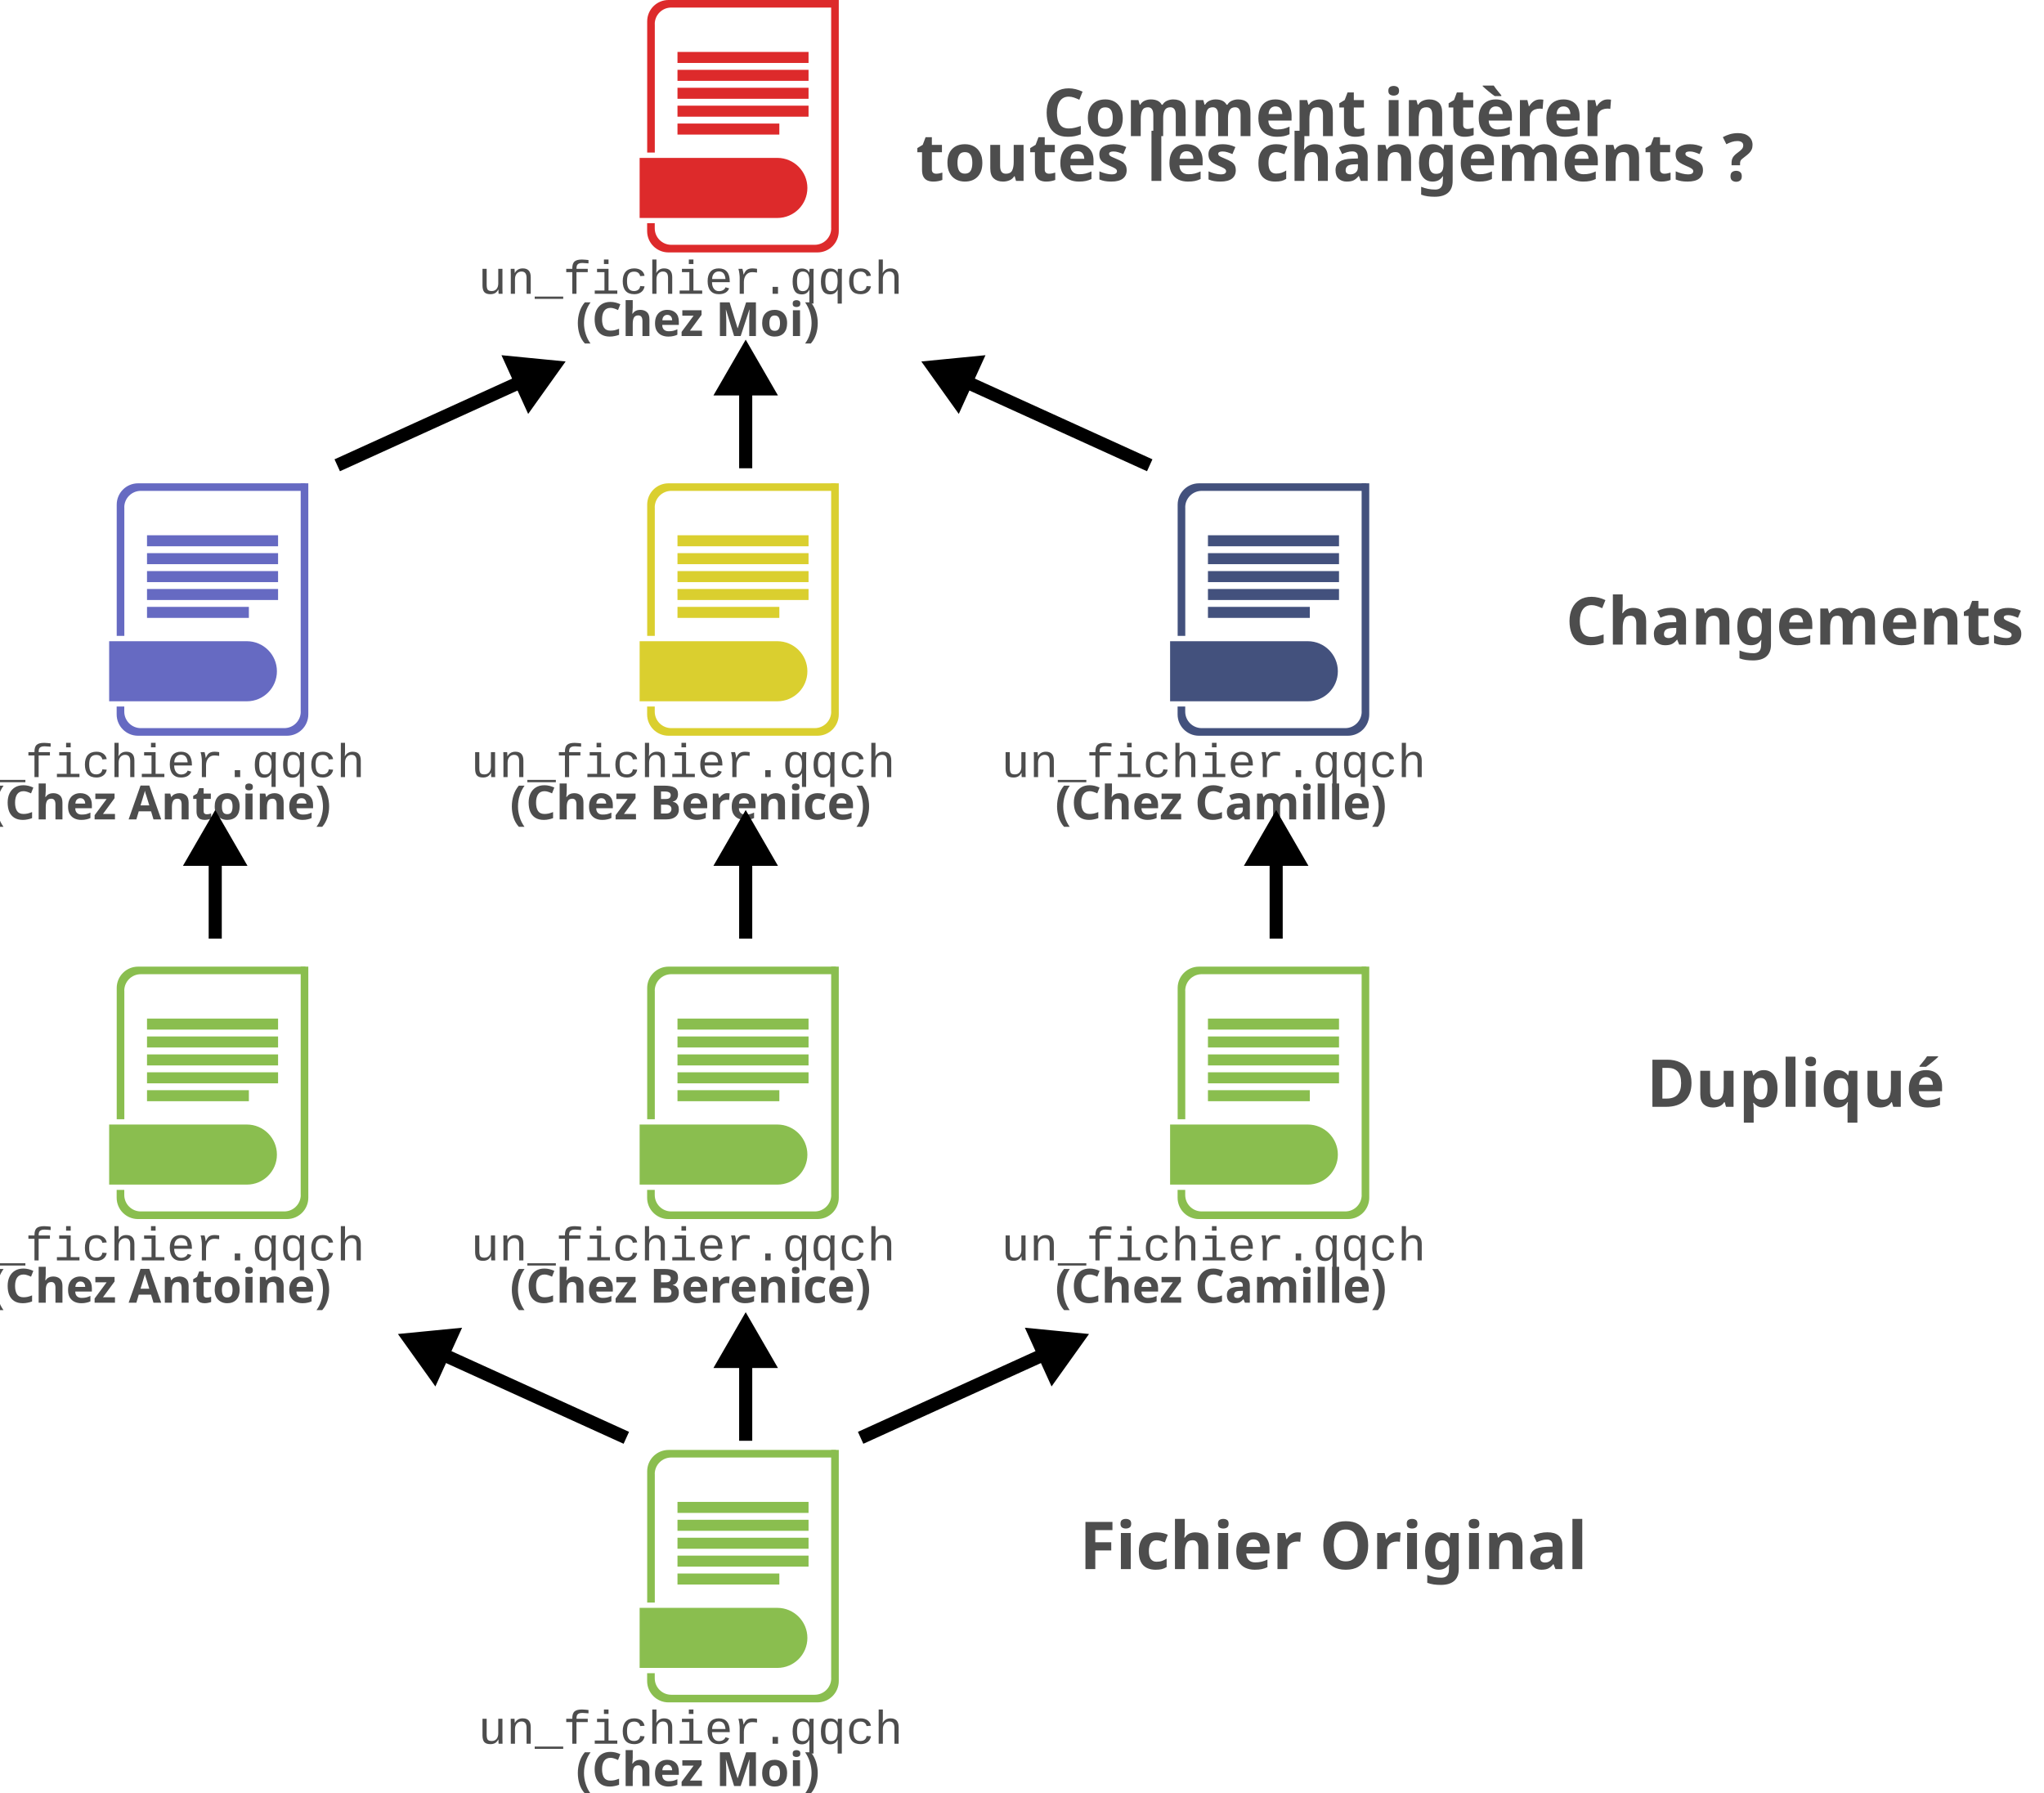
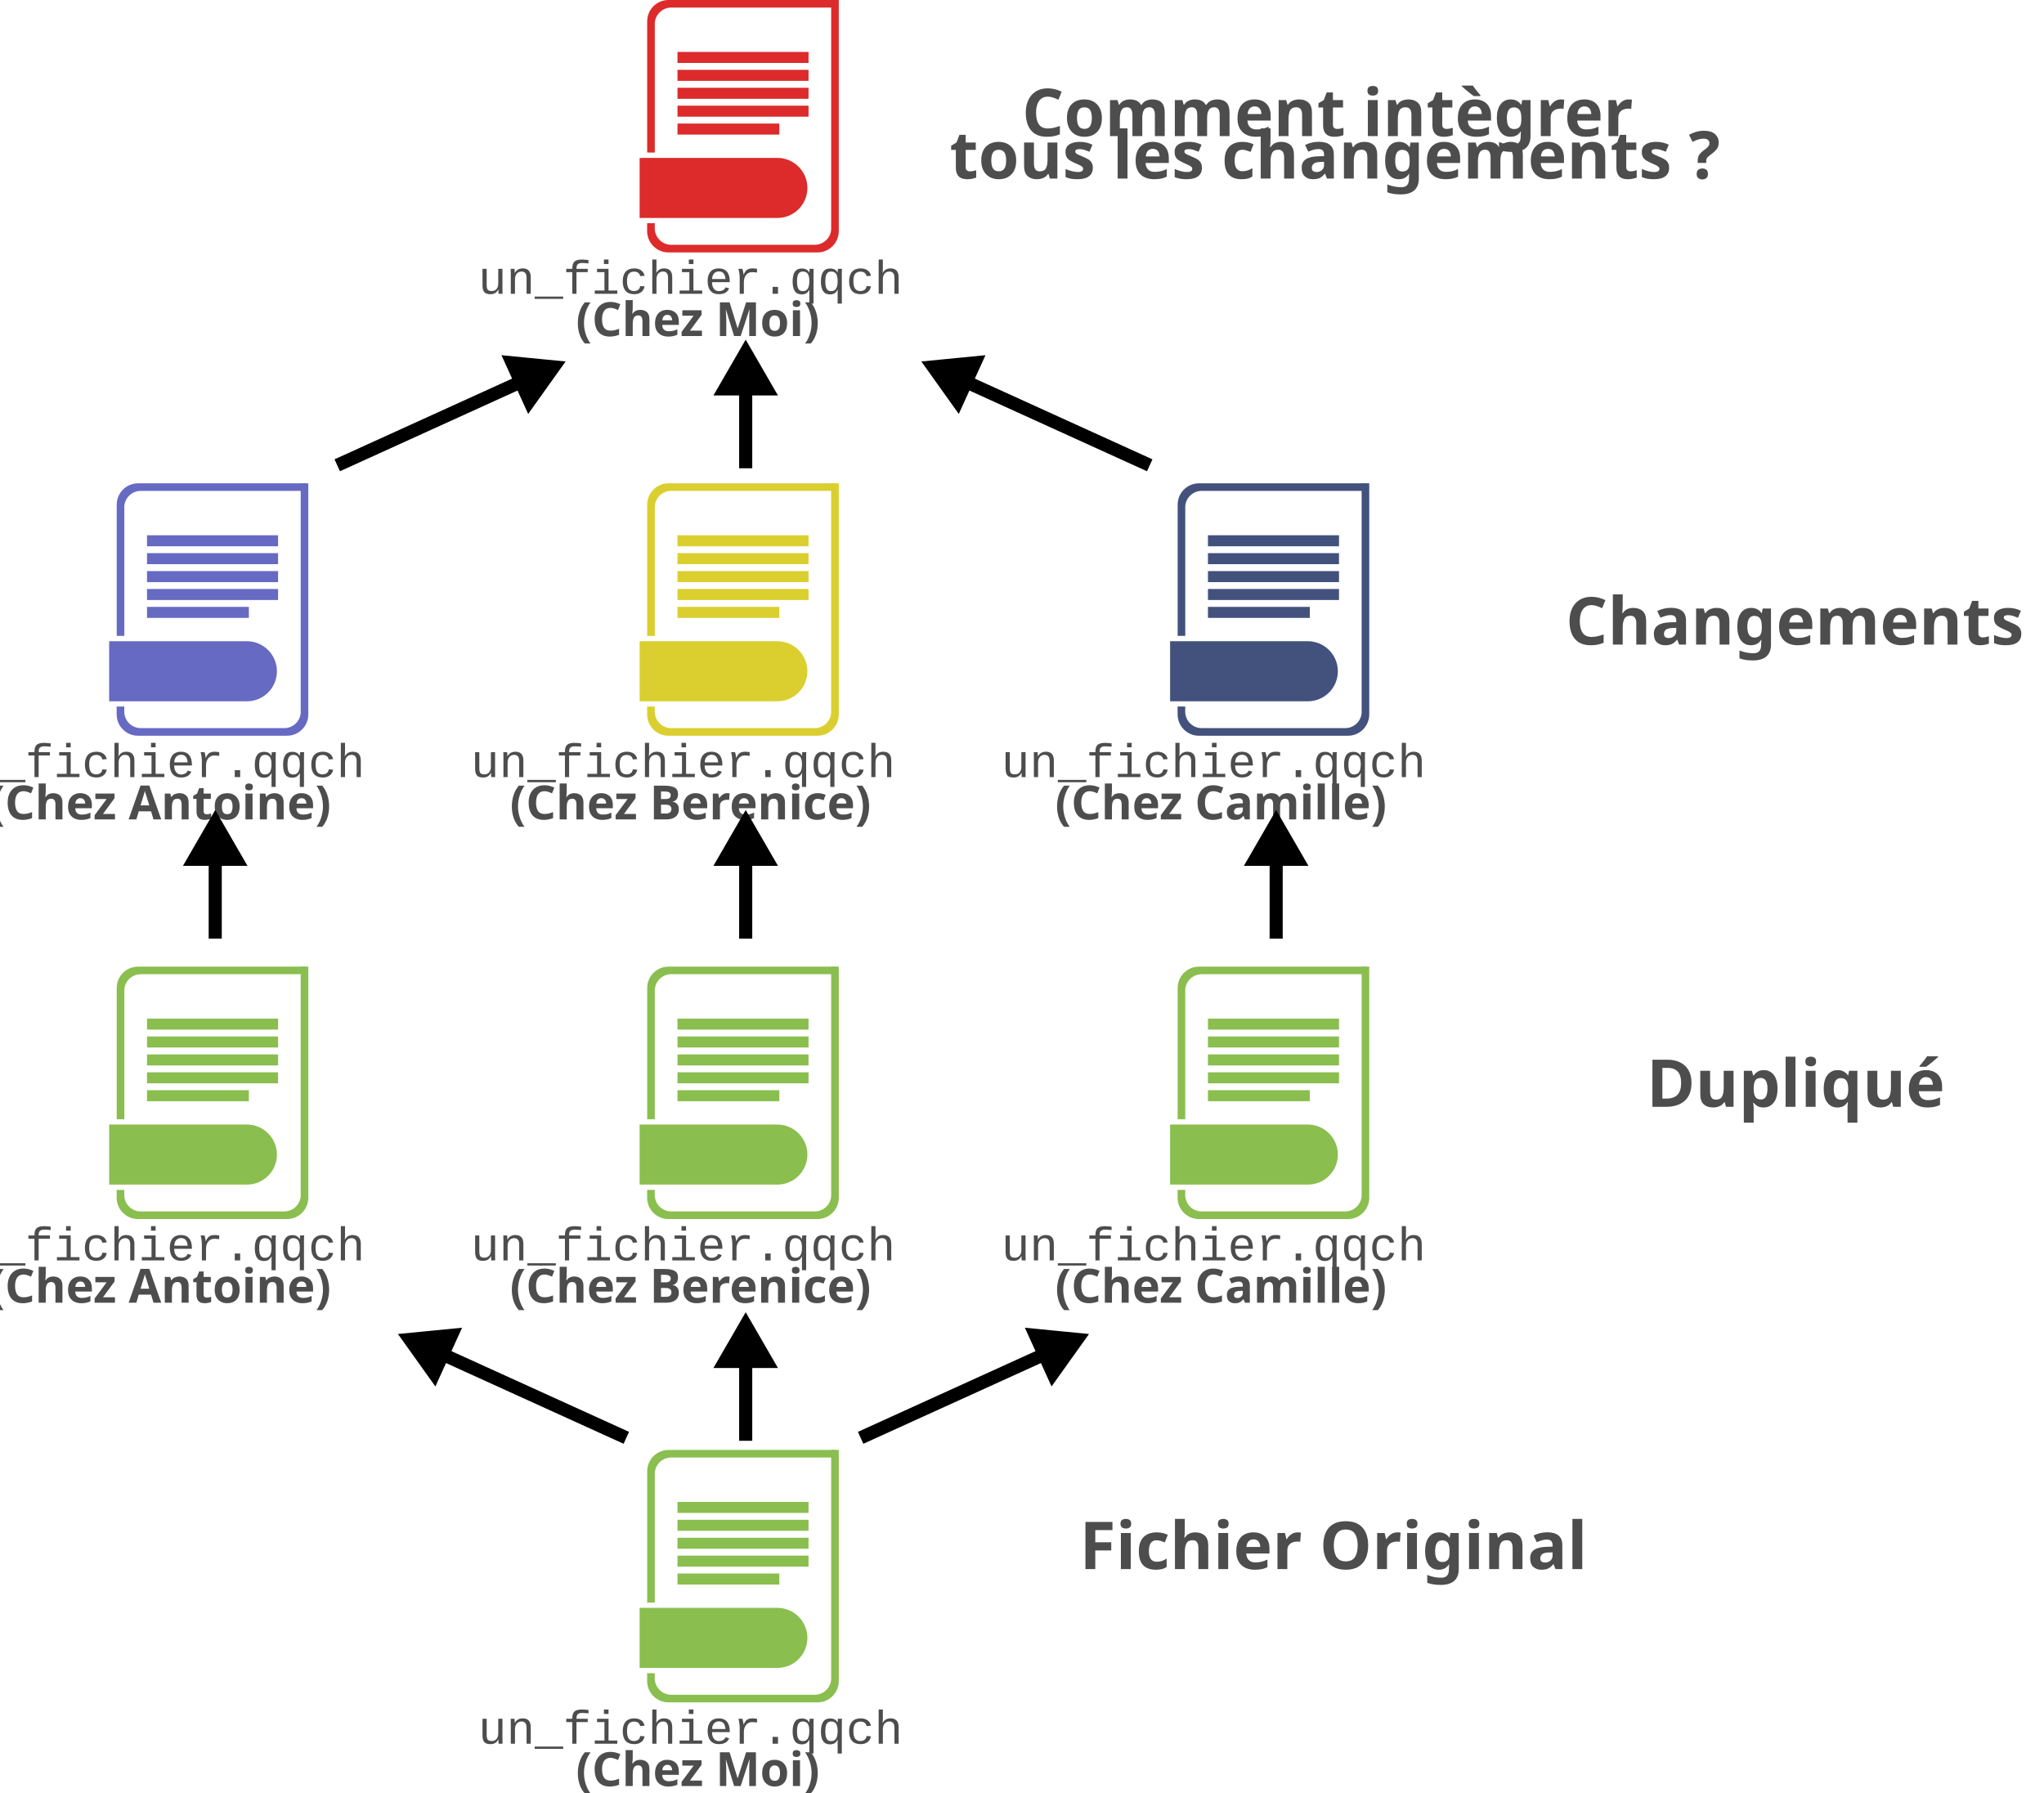
<svg xmlns="http://www.w3.org/2000/svg" width="233.995mm" height="205.213mm" viewBox="0 0 233.995 205.213" version="1.1" id="svg4846">
  <defs id="defs4840">
    <marker orient="auto" refY="0" refX="0" id="marker10873" style="overflow:visible">
      <path id="path10871" d="M 5.77,0 -2.88,5 V -5 Z" style="fill:#000000;fill-opacity:1;fill-rule:evenodd;stroke:#000000;stroke-width:1pt;stroke-opacity:1" transform="scale(0.4)" />
    </marker>
    <marker style="overflow:visible" id="marker10507" refX="0" refY="0" orient="auto">
      <path transform="scale(0.4)" style="fill:#000000;fill-opacity:1;fill-rule:evenodd;stroke:#000000;stroke-width:1pt;stroke-opacity:1" d="M 5.77,0 -2.88,5 V -5 Z" id="path10505" />
    </marker>
    <marker orient="auto" refY="0" refX="0" id="marker10117" style="overflow:visible">
      <path id="path10115" d="M 5.77,0 -2.88,5 V -5 Z" style="fill:#000000;fill-opacity:1;fill-rule:evenodd;stroke:#000000;stroke-width:1pt;stroke-opacity:1" transform="scale(0.4)" />
    </marker>
    <marker style="overflow:visible" id="marker9907" refX="0" refY="0" orient="auto">
      <path transform="scale(0.4)" style="fill:#000000;fill-opacity:1;fill-rule:evenodd;stroke:#000000;stroke-width:1pt;stroke-opacity:1" d="M 5.77,0 -2.88,5 V -5 Z" id="path9905" />
    </marker>
    <marker orient="auto" refY="0" refX="0" id="marker9723" style="overflow:visible">
      <path id="path9721" d="M 5.77,0 -2.88,5 V -5 Z" style="fill:#000000;fill-opacity:1;fill-rule:evenodd;stroke:#000000;stroke-width:1pt;stroke-opacity:1" transform="scale(0.4)" />
    </marker>
    <marker style="overflow:visible" id="marker9155" refX="0" refY="0" orient="auto">
      <path transform="scale(0.4)" style="fill:#000000;fill-opacity:1;fill-rule:evenodd;stroke:#000000;stroke-width:1pt;stroke-opacity:1" d="M 5.77,0 -2.88,5 V -5 Z" id="path9153" />
    </marker>
    <marker orient="auto" refY="0" refX="0" id="marker8797" style="overflow:visible">
      <path id="path8795" d="M 5.77,0 -2.88,5 V -5 Z" style="fill:#000000;fill-opacity:1;fill-rule:evenodd;stroke:#000000;stroke-width:1pt;stroke-opacity:1" transform="scale(0.4)" />
    </marker>
    <marker style="overflow:visible" id="marker7483" refX="0" refY="0" orient="auto">
      <path transform="scale(0.4)" style="fill:#000000;fill-opacity:1;fill-rule:evenodd;stroke:#000000;stroke-width:1pt;stroke-opacity:1" d="M 5.77,0 -2.88,5 V -5 Z" id="path7481" />
    </marker>
    <marker orient="auto" refY="0" refX="0" id="TriangleOutM" style="overflow:visible">
      <path id="path6460" d="M 5.77,0 -2.88,5 V -5 Z" style="fill:#000000;fill-opacity:1;fill-rule:evenodd;stroke:#000000;stroke-width:1pt;stroke-opacity:1" transform="scale(0.4)" />
    </marker>
    <marker orient="auto" refY="0" refX="0" id="marker7283" style="overflow:visible">
      <path id="path7281" style="fill:#000000;fill-opacity:1;fill-rule:evenodd;stroke:#000000;stroke-width:0.625;stroke-linejoin:round;stroke-opacity:1" d="M 8.719,4.034 -2.207,0.016 8.719,-4.002 c -1.745,2.372 -1.735,5.617 -6e-7,8.035 z" transform="matrix(-1.1,0,0,-1.1,-1.1,0)" />
    </marker>
    <marker orient="auto" refY="0" refX="0" id="TriangleOutL" style="overflow:visible">
      <path id="path6457" d="M 5.77,0 -2.88,5 V -5 Z" style="fill:#000000;fill-opacity:1;fill-rule:evenodd;stroke:#000000;stroke-width:1pt;stroke-opacity:1" transform="scale(0.8)" />
    </marker>
    <marker orient="auto" refY="0" refX="0" id="TriangleOutS" style="overflow:visible">
      <path id="path6463" d="M 5.77,0 -2.88,5 V -5 Z" style="fill:#000000;fill-opacity:1;fill-rule:evenodd;stroke:#000000;stroke-width:1pt;stroke-opacity:1" transform="scale(0.2)" />
    </marker>
    <marker orient="auto" refY="0" refX="0" id="Arrow2Lend" style="overflow:visible">
      <path id="path6336" style="fill:#000000;fill-opacity:1;fill-rule:evenodd;stroke:#000000;stroke-width:0.625;stroke-linejoin:round;stroke-opacity:1" d="M 8.719,4.034 -2.207,0.016 8.719,-4.002 c -1.745,2.372 -1.735,5.617 -6e-7,8.035 z" transform="matrix(-1.1,0,0,-1.1,-1.1,0)" />
    </marker>
    <marker orient="auto" refY="0" refX="0" id="Arrow1Lstart" style="overflow:visible">
      <path id="path6315" d="M 0,0 5,-5 -12.5,0 5,5 Z" style="fill:#000000;fill-opacity:1;fill-rule:evenodd;stroke:#000000;stroke-width:1pt;stroke-opacity:1" transform="matrix(0.8,0,0,0.8,10,0)" />
    </marker>
  </defs>
  <g id="layer1" transform="translate(-22.54602,-89.30901)">
    <g id="XMLID_1574_" transform="matrix(0.07601957,0,0,0.07601957,39.59417,244.8319)" style="stroke-width:3.48">
      <g id="g5836" transform="translate(0,85.20987)" style="stroke-width:3.48">
        <g style="stroke-width:4.005" transform="matrix(0.8690543,0,0,0.8690543,691.4261,-7.15075)" id="g5677">
          <rect y="158.6" x="120.3" width="227.1" id="XMLID_713_" height="19.1" style="fill:#8abe4f;stroke-width:4.005" />
          <rect y="189.6" x="120.3" width="227.1" id="XMLID_712_" height="19.1" style="fill:#8abe4f;stroke-width:4.005" />
          <rect y="220.7" x="120.3" width="227.1" id="XMLID_711_" height="19.1" style="fill:#8abe4f;stroke-width:4.005" />
          <rect y="251.7" x="120.3" width="227.1" id="XMLID_710_" height="19.1" style="fill:#8abe4f;stroke-width:4.005" />
          <rect y="282.7" x="120.3" width="176.5" id="XMLID_709_" height="19.1" style="fill:#8abe4f;stroke-width:4.005" />
          <path id="XMLID_705_" d="m 386.7,464.2 c 0,15.8 -12.8,28.6 -28.6,28.6 H 109.5 C 93.7,492.8 80.9,480 80.9,464.2 v -8.8 H 67.7 V 469 c 0,20.5 16.6,37 37,37 h 258.1 c 20.5,0 37,-16.6 37,-37 V 68.61 H 386.6 V 464.2 Z" style="fill:#8abe4f;stroke-width:4.005" />
          <path id="XMLID_704_" d="m 80.9,110.3 c 0,-15.8 12.8,-28.6 28.6,-28.6 h 282.433 c -1.4,-4.4 -0.3,-9.3 3,-12.7 l 0.4,-0.4 H 104.8 c -20.5,0 -37,16.6 -37,37 V 333 H 81 V 110.3 Z" style="fill:#8abe4f;stroke-width:4.005" />
          <path style="fill:#8abe4f;stroke-width:4.005" id="XMLID_1576_" d="m 345.4,394.3 v 0 c 0,-28.7 -23.3,-52.1 -52.1,-52.1 H 54.7 v 104.1 h 238.7 c 28.7,0 52,-23.3 52,-52 z" />
          <path id="XMLID_699_" d="M 198.7,371.1 H 185 v 22.3 h 13.7 c 3.9,0 6.8,-1 8.8,-3.1 2,-2.1 3,-4.7 3,-7.9 0,-3.2 -1,-5.9 -3,-8 -2,-2.2 -4.9,-3.3 -8.8,-3.3 z" style="fill:#8abe4f;stroke-width:4.005" />
        </g>
        <g transform="matrix(10.06416,0,0,10.06416,-137.4867,-2253.483)" id="text4517" style="font-style:normal;font-variant:normal;font-weight:normal;font-stretch:normal;font-size:4.233px;line-height:4.233px;font-family:Calibri;-inkscape-font-specification:Calibri;letter-spacing:0px;word-spacing:0px;fill:#4d4d4d;fill-opacity:1;stroke:none;stroke-width:0.346px;stroke-linecap:butt;stroke-linejoin:miter;stroke-opacity:1" aria-label="mon_fichier.qqch ">
          <text id="text5681" y="274.144" x="102.976" style="font-style:normal;font-variant:normal;font-weight:normal;font-stretch:normal;font-size:4.233px;line-height:4.233px;font-family:Caladea;-inkscape-font-specification:Caladea;letter-spacing:0px;word-spacing:0px;fill:#4d4d4d;fill-opacity:1;stroke:none;stroke-width:0.346px;stroke-linecap:butt;stroke-linejoin:miter;stroke-opacity:1" xml:space="preserve">
            <tspan style="fill:#4d4d4d;stroke-width:0.346px" y="277.437" x="102.976" id="tspan5679" />
          </text>
          <text id="text5685" y="273.082" x="101.845" style="font-style:normal;font-variant:normal;font-weight:normal;font-stretch:normal;font-size:4.233px;line-height:4.233px;font-family:Caladea;-inkscape-font-specification:Caladea;text-align:center;letter-spacing:0px;word-spacing:0px;text-anchor:middle;fill:#4d4d4d;fill-opacity:1;stroke:none;stroke-width:0.346px;stroke-linecap:butt;stroke-linejoin:miter;stroke-opacity:1" xml:space="preserve">
            <tspan id="tspan5816" style="font-style:normal;font-variant:normal;font-weight:normal;font-stretch:normal;font-size:7.056px;line-height:6.35px;font-family:'Liberation Mono';-inkscape-font-specification:'Liberation Mono';text-align:center;text-anchor:middle;fill:#4d4d4d;fill-opacity:1;stroke-width:0.346px" y="273.082" x="101.845">un_fichier.qqch</tspan>
            <tspan id="tspan5793" style="font-style:normal;font-variant:normal;font-weight:bold;font-stretch:normal;font-size:7.056px;line-height:6.35px;font-family:'Droid Serif';-inkscape-font-specification:'Droid Serif';text-align:center;text-anchor:middle;fill:#4d4d4d;fill-opacity:1;stroke-width:0.346px" y="279.412" x="101.845">(Chez Moi)</tspan>
          </text>
        </g>
      </g>
      <g id="g6248" transform="translate(0,102.9617)" style="stroke-width:3.48">
        <g transform="translate(798.8425,-745.5864)" id="g5870" style="stroke-width:3.48">
          <g style="stroke-width:4.005" transform="matrix(0.8690543,0,0,0.8690543,691.4261,-7.15075)" id="g5856">
            <rect y="158.6" x="120.3" width="227.1" id="rect5838" height="19.1" style="fill:#8abe4f;stroke-width:4.005" />
            <rect y="189.6" x="120.3" width="227.1" id="rect5840" height="19.1" style="fill:#8abe4f;stroke-width:4.005" />
            <rect y="220.7" x="120.3" width="227.1" id="rect5842" height="19.1" style="fill:#8abe4f;stroke-width:4.005" />
            <rect y="251.7" x="120.3" width="227.1" id="rect5844" height="19.1" style="fill:#8abe4f;stroke-width:4.005" />
            <rect y="282.7" x="120.3" width="176.5" id="rect5846" height="19.1" style="fill:#8abe4f;stroke-width:4.005" />
            <path id="path5848" d="m 386.7,464.2 c 0,15.8 -12.8,28.6 -28.6,28.6 H 109.5 C 93.7,492.8 80.9,480 80.9,464.2 v -8.8 H 67.7 V 469 c 0,20.5 16.6,37 37,37 h 258.1 c 20.5,0 37,-16.6 37,-37 V 68.61 H 386.6 V 464.2 Z" style="fill:#8abe4f;stroke-width:4.005" />
            <path id="path5850" d="m 80.9,110.3 c 0,-15.8 12.8,-28.6 28.6,-28.6 h 282.433 c -1.4,-4.4 -0.3,-9.3 3,-12.7 l 0.4,-0.4 H 104.8 c -20.5,0 -37,16.6 -37,37 V 333 H 81 V 110.3 Z" style="fill:#8abe4f;stroke-width:4.005" />
            <path style="fill:#8abe4f;stroke-width:4.005" id="path5852" d="m 345.4,394.3 v 0 c 0,-28.7 -23.3,-52.1 -52.1,-52.1 H 54.7 v 104.1 h 238.7 c 28.7,0 52,-23.3 52,-52 z" />
            <path id="path5854" d="M 198.7,371.1 H 185 v 22.3 h 13.7 c 3.9,0 6.8,-1 8.8,-3.1 2,-2.1 3,-4.7 3,-7.9 0,-3.2 -1,-5.9 -3,-8 -2,-2.2 -4.9,-3.3 -8.8,-3.3 z" style="fill:#8abe4f;stroke-width:4.005" />
          </g>
          <g transform="matrix(10.06416,0,0,10.06416,-137.4867,-2253.483)" id="g5868" style="font-style:normal;font-variant:normal;font-weight:normal;font-stretch:normal;font-size:4.233px;line-height:4.233px;font-family:Calibri;-inkscape-font-specification:Calibri;letter-spacing:0px;word-spacing:0px;fill:#4d4d4d;fill-opacity:1;stroke:none;stroke-width:0.346px;stroke-linecap:butt;stroke-linejoin:miter;stroke-opacity:1" aria-label="mon_fichier.qqch ">
            <text id="text5860" y="274.144" x="102.976" style="font-style:normal;font-variant:normal;font-weight:normal;font-stretch:normal;font-size:4.233px;line-height:4.233px;font-family:Caladea;-inkscape-font-specification:Caladea;letter-spacing:0px;word-spacing:0px;fill:#4d4d4d;fill-opacity:1;stroke:none;stroke-width:0.346px;stroke-linecap:butt;stroke-linejoin:miter;stroke-opacity:1" xml:space="preserve">
              <tspan style="fill:#4d4d4d;stroke-width:0.346px" y="277.437" x="102.976" id="tspan5858" />
            </text>
            <text id="text5866" y="273.082" x="101.845" style="font-style:normal;font-variant:normal;font-weight:normal;font-stretch:normal;font-size:4.233px;line-height:4.233px;font-family:Caladea;-inkscape-font-specification:Caladea;text-align:center;letter-spacing:0px;word-spacing:0px;text-anchor:middle;fill:#4d4d4d;fill-opacity:1;stroke:none;stroke-width:0.346px;stroke-linecap:butt;stroke-linejoin:miter;stroke-opacity:1" xml:space="preserve">
              <tspan id="tspan5862" style="font-style:normal;font-variant:normal;font-weight:normal;font-stretch:normal;font-size:7.056px;line-height:6.35px;font-family:'Liberation Mono';-inkscape-font-specification:'Liberation Mono';text-align:center;text-anchor:middle;fill:#4d4d4d;fill-opacity:1;stroke-width:0.346px" y="273.082" x="101.845">un_fichier.qqch</tspan>
              <tspan id="tspan5864" style="font-style:normal;font-variant:normal;font-weight:bold;font-stretch:normal;font-size:7.056px;line-height:6.35px;font-family:'Droid Serif';-inkscape-font-specification:'Droid Serif';text-align:center;text-anchor:middle;fill:#4d4d4d;fill-opacity:1;stroke-width:0.346px" y="279.412" x="101.845">(Chez Camille)</tspan>
            </text>
          </g>
        </g>
        <g id="g5904" transform="translate(1.5788907e-6,-745.5864)" style="stroke-width:3.48">
          <g id="g5890" transform="matrix(0.8690543,0,0,0.8690543,691.4261,-7.15075)" style="stroke-width:4.005">
            <rect style="fill:#8abe4f;stroke-width:4.005" height="19.1" id="rect5872" width="227.1" x="120.3" y="158.6" />
            <rect style="fill:#8abe4f;stroke-width:4.005" height="19.1" id="rect5874" width="227.1" x="120.3" y="189.6" />
            <rect style="fill:#8abe4f;stroke-width:4.005" height="19.1" id="rect5876" width="227.1" x="120.3" y="220.7" />
            <rect style="fill:#8abe4f;stroke-width:4.005" height="19.1" id="rect5878" width="227.1" x="120.3" y="251.7" />
            <rect style="fill:#8abe4f;stroke-width:4.005" height="19.1" id="rect5880" width="176.5" x="120.3" y="282.7" />
            <path style="fill:#8abe4f;stroke-width:4.005" d="m 386.7,464.2 c 0,15.8 -12.8,28.6 -28.6,28.6 H 109.5 C 93.7,492.8 80.9,480 80.9,464.2 v -8.8 H 67.7 V 469 c 0,20.5 16.6,37 37,37 h 258.1 c 20.5,0 37,-16.6 37,-37 V 68.61 H 386.6 V 464.2 Z" id="path5882" />
            <path style="fill:#8abe4f;stroke-width:4.005" d="m 80.9,110.3 c 0,-15.8 12.8,-28.6 28.6,-28.6 h 282.433 c -1.4,-4.4 -0.3,-9.3 3,-12.7 l 0.4,-0.4 H 104.8 c -20.5,0 -37,16.6 -37,37 V 333 H 81 V 110.3 Z" id="path5884" />
            <path d="m 345.4,394.3 v 0 c 0,-28.7 -23.3,-52.1 -52.1,-52.1 H 54.7 v 104.1 h 238.7 c 28.7,0 52,-23.3 52,-52 z" id="path5886" style="fill:#8abe4f;stroke-width:4.005" />
            <path style="fill:#8abe4f;stroke-width:4.005" d="M 198.7,371.1 H 185 v 22.3 h 13.7 c 3.9,0 6.8,-1 8.8,-3.1 2,-2.1 3,-4.7 3,-7.9 0,-3.2 -1,-5.9 -3,-8 -2,-2.2 -4.9,-3.3 -8.8,-3.3 z" id="path5888" />
          </g>
          <g aria-label="mon_fichier.qqch " style="font-style:normal;font-variant:normal;font-weight:normal;font-stretch:normal;font-size:4.233px;line-height:4.233px;font-family:Calibri;-inkscape-font-specification:Calibri;letter-spacing:0px;word-spacing:0px;fill:#4d4d4d;fill-opacity:1;stroke:none;stroke-width:0.346px;stroke-linecap:butt;stroke-linejoin:miter;stroke-opacity:1" id="g5902" transform="matrix(10.06416,0,0,10.06416,-137.4867,-2253.483)">
            <text xml:space="preserve" style="font-style:normal;font-variant:normal;font-weight:normal;font-stretch:normal;font-size:4.233px;line-height:4.233px;font-family:Caladea;-inkscape-font-specification:Caladea;letter-spacing:0px;word-spacing:0px;fill:#4d4d4d;fill-opacity:1;stroke:none;stroke-width:0.346px;stroke-linecap:butt;stroke-linejoin:miter;stroke-opacity:1" x="102.976" y="274.144" id="text5894">
              <tspan id="tspan5892" x="102.976" y="277.437" style="fill:#4d4d4d;stroke-width:0.346px" />
            </text>
            <text xml:space="preserve" style="font-style:normal;font-variant:normal;font-weight:normal;font-stretch:normal;font-size:4.233px;line-height:4.233px;font-family:Caladea;-inkscape-font-specification:Caladea;text-align:center;letter-spacing:0px;word-spacing:0px;text-anchor:middle;fill:#4d4d4d;fill-opacity:1;stroke:none;stroke-width:0.346px;stroke-linecap:butt;stroke-linejoin:miter;stroke-opacity:1" x="101.845" y="273.082" id="text5900">
              <tspan x="101.845" y="273.082" style="font-style:normal;font-variant:normal;font-weight:normal;font-stretch:normal;font-size:7.056px;line-height:6.35px;font-family:'Liberation Mono';-inkscape-font-specification:'Liberation Mono';text-align:center;text-anchor:middle;fill:#4d4d4d;fill-opacity:1;stroke-width:0.346px" id="tspan5896">un_fichier.qqch</tspan>
              <tspan x="101.845" y="279.412" style="font-style:normal;font-variant:normal;font-weight:bold;font-stretch:normal;font-size:7.056px;line-height:6.35px;font-family:'Droid Serif';-inkscape-font-specification:'Droid Serif';text-align:center;text-anchor:middle;fill:#4d4d4d;fill-opacity:1;stroke-width:0.346px" id="tspan5898">(Chez Berenice)</tspan>
            </text>
          </g>
        </g>
        <g transform="translate(-798.8425,-745.5864)" id="g5938" style="stroke-width:3.48">
          <g style="stroke-width:4.005" transform="matrix(0.8690543,0,0,0.8690543,691.4261,-7.15075)" id="g5924">
            <rect y="158.6" x="120.3" width="227.1" id="rect5906" height="19.1" style="fill:#8abe4f;stroke-width:4.005" />
            <rect y="189.6" x="120.3" width="227.1" id="rect5908" height="19.1" style="fill:#8abe4f;stroke-width:4.005" />
            <rect y="220.7" x="120.3" width="227.1" id="rect5910" height="19.1" style="fill:#8abe4f;stroke-width:4.005" />
            <rect y="251.7" x="120.3" width="227.1" id="rect5912" height="19.1" style="fill:#8abe4f;stroke-width:4.005" />
            <rect y="282.7" x="120.3" width="176.5" id="rect5914" height="19.1" style="fill:#8abe4f;stroke-width:4.005" />
            <path id="path5916" d="m 386.7,464.2 c 0,15.8 -12.8,28.6 -28.6,28.6 H 109.5 C 93.7,492.8 80.9,480 80.9,464.2 v -8.8 H 67.7 V 469 c 0,20.5 16.6,37 37,37 h 258.1 c 20.5,0 37,-16.6 37,-37 V 68.61 H 386.6 V 464.2 Z" style="fill:#8abe4f;stroke-width:4.005" />
            <path id="path5918" d="m 80.9,110.3 c 0,-15.8 12.8,-28.6 28.6,-28.6 h 282.433 c -1.4,-4.4 -0.3,-9.3 3,-12.7 l 0.4,-0.4 H 104.8 c -20.5,0 -37,16.6 -37,37 V 333 H 81 V 110.3 Z" style="fill:#8abe4f;stroke-width:4.005" />
            <path style="fill:#8abe4f;stroke-width:4.005" id="path5920" d="m 345.4,394.3 v 0 c 0,-28.7 -23.3,-52.1 -52.1,-52.1 H 54.7 v 104.1 h 238.7 c 28.7,0 52,-23.3 52,-52 z" />
            <path id="path5922" d="M 198.7,371.1 H 185 v 22.3 h 13.7 c 3.9,0 6.8,-1 8.8,-3.1 2,-2.1 3,-4.7 3,-7.9 0,-3.2 -1,-5.9 -3,-8 -2,-2.2 -4.9,-3.3 -8.8,-3.3 z" style="fill:#8abe4f;stroke-width:4.005" />
          </g>
          <g transform="matrix(10.06416,0,0,10.06416,-137.4867,-2253.483)" id="g5936" style="font-style:normal;font-variant:normal;font-weight:normal;font-stretch:normal;font-size:4.233px;line-height:4.233px;font-family:Calibri;-inkscape-font-specification:Calibri;letter-spacing:0px;word-spacing:0px;fill:#4d4d4d;fill-opacity:1;stroke:none;stroke-width:0.346px;stroke-linecap:butt;stroke-linejoin:miter;stroke-opacity:1" aria-label="mon_fichier.qqch ">
            <text id="text5928" y="274.144" x="102.976" style="font-style:normal;font-variant:normal;font-weight:normal;font-stretch:normal;font-size:4.233px;line-height:4.233px;font-family:Caladea;-inkscape-font-specification:Caladea;letter-spacing:0px;word-spacing:0px;fill:#4d4d4d;fill-opacity:1;stroke:none;stroke-width:0.346px;stroke-linecap:butt;stroke-linejoin:miter;stroke-opacity:1" xml:space="preserve">
              <tspan style="fill:#4d4d4d;stroke-width:0.346px" y="277.437" x="102.976" id="tspan5926" />
            </text>
            <text id="text5934" y="273.082" x="101.845" style="font-style:normal;font-variant:normal;font-weight:normal;font-stretch:normal;font-size:4.233px;line-height:4.233px;font-family:Caladea;-inkscape-font-specification:Caladea;text-align:center;letter-spacing:0px;word-spacing:0px;text-anchor:middle;fill:#4d4d4d;fill-opacity:1;stroke:none;stroke-width:0.346px;stroke-linecap:butt;stroke-linejoin:miter;stroke-opacity:1" xml:space="preserve">
              <tspan id="tspan5930" style="font-style:normal;font-variant:normal;font-weight:normal;font-stretch:normal;font-size:7.056px;line-height:6.35px;font-family:'Liberation Mono';-inkscape-font-specification:'Liberation Mono';text-align:center;text-anchor:middle;fill:#4d4d4d;fill-opacity:1;stroke-width:0.346px" y="273.082" x="101.845">un_fichier.qqch</tspan>
              <tspan id="tspan5932" style="font-style:normal;font-variant:normal;font-weight:bold;font-stretch:normal;font-size:7.056px;line-height:6.35px;font-family:'Droid Serif';-inkscape-font-specification:'Droid Serif';text-align:center;text-anchor:middle;fill:#4d4d4d;fill-opacity:1;stroke-width:0.346px" y="279.412" x="101.845">(Chez Antoine)</tspan>
            </text>
          </g>
        </g>
      </g>
      <g id="g6093" transform="translate(0,216.5752)" style="stroke-width:3.48">
        <g id="g5972" transform="translate(798.8425,-1587.034)" style="stroke-width:3.48">
          <g id="g5958" transform="matrix(0.8690543,0,0,0.8690543,691.4261,-7.15075)" style="fill:#43517d;stroke-width:4.005">
            <rect style="fill:#43517d;stroke-width:4.005" height="19.1" id="rect5940" width="227.1" x="120.3" y="158.6" />
            <rect style="fill:#43517d;stroke-width:4.005" height="19.1" id="rect5942" width="227.1" x="120.3" y="189.6" />
            <rect style="fill:#43517d;stroke-width:4.005" height="19.1" id="rect5944" width="227.1" x="120.3" y="220.7" />
            <rect style="fill:#43517d;stroke-width:4.005" height="19.1" id="rect5946" width="227.1" x="120.3" y="251.7" />
            <rect style="fill:#43517d;stroke-width:4.005" height="19.1" id="rect5948" width="176.5" x="120.3" y="282.7" />
            <path style="fill:#43517d;stroke-width:4.005" d="m 386.7,464.2 c 0,15.8 -12.8,28.6 -28.6,28.6 H 109.5 C 93.7,492.8 80.9,480 80.9,464.2 v -8.8 H 67.7 V 469 c 0,20.5 16.6,37 37,37 h 258.1 c 20.5,0 37,-16.6 37,-37 V 68.61 H 386.6 V 464.2 Z" id="path5950" />
            <path style="fill:#43517d;stroke-width:4.005" d="m 80.9,110.3 c 0,-15.8 12.8,-28.6 28.6,-28.6 h 282.433 c -1.4,-4.4 -0.3,-9.3 3,-12.7 l 0.4,-0.4 H 104.8 c -20.5,0 -37,16.6 -37,37 V 333 H 81 V 110.3 Z" id="path5952" />
            <path d="m 345.4,394.3 v 0 c 0,-28.7 -23.3,-52.1 -52.1,-52.1 H 54.7 v 104.1 h 238.7 c 28.7,0 52,-23.3 52,-52 z" id="path5954" style="fill:#43517d;stroke-width:4.005" />
            <path style="fill:#43517d;stroke-width:4.005" d="M 198.7,371.1 H 185 v 22.3 h 13.7 c 3.9,0 6.8,-1 8.8,-3.1 2,-2.1 3,-4.7 3,-7.9 0,-3.2 -1,-5.9 -3,-8 -2,-2.2 -4.9,-3.3 -8.8,-3.3 z" id="path5956" />
          </g>
          <g aria-label="mon_fichier.qqch " style="font-style:normal;font-variant:normal;font-weight:normal;font-stretch:normal;font-size:4.233px;line-height:4.233px;font-family:Calibri;-inkscape-font-specification:Calibri;letter-spacing:0px;word-spacing:0px;fill:#4d4d4d;fill-opacity:1;stroke:none;stroke-width:0.346px;stroke-linecap:butt;stroke-linejoin:miter;stroke-opacity:1" id="g5970" transform="matrix(10.06416,0,0,10.06416,-137.4867,-2253.483)">
            <text xml:space="preserve" style="font-style:normal;font-variant:normal;font-weight:normal;font-stretch:normal;font-size:4.233px;line-height:4.233px;font-family:Caladea;-inkscape-font-specification:Caladea;letter-spacing:0px;word-spacing:0px;fill:#4d4d4d;fill-opacity:1;stroke:none;stroke-width:0.346px;stroke-linecap:butt;stroke-linejoin:miter;stroke-opacity:1" x="102.976" y="274.144" id="text5962">
              <tspan id="tspan5960" x="102.976" y="277.437" style="fill:#4d4d4d;stroke-width:0.346px" />
            </text>
            <text xml:space="preserve" style="font-style:normal;font-variant:normal;font-weight:normal;font-stretch:normal;font-size:4.233px;line-height:4.233px;font-family:Caladea;-inkscape-font-specification:Caladea;text-align:center;letter-spacing:0px;word-spacing:0px;text-anchor:middle;fill:#4d4d4d;fill-opacity:1;stroke:none;stroke-width:0.346px;stroke-linecap:butt;stroke-linejoin:miter;stroke-opacity:1" x="101.845" y="273.082" id="text5968">
              <tspan x="101.845" y="273.082" style="font-style:normal;font-variant:normal;font-weight:normal;font-stretch:normal;font-size:7.056px;line-height:6.35px;font-family:'Liberation Mono';-inkscape-font-specification:'Liberation Mono';text-align:center;text-anchor:middle;fill:#4d4d4d;fill-opacity:1;stroke-width:0.346px" id="tspan5964">un_fichier.qqch</tspan>
              <tspan x="101.845" y="279.412" style="font-style:normal;font-variant:normal;font-weight:bold;font-stretch:normal;font-size:7.056px;line-height:6.35px;font-family:'Droid Serif';-inkscape-font-specification:'Droid Serif';text-align:center;text-anchor:middle;fill:#4d4d4d;fill-opacity:1;stroke-width:0.346px" id="tspan5966">(Chez Camille)</tspan>
            </text>
          </g>
        </g>
        <g transform="translate(1.5788907e-6,-1587.034)" id="g6006" style="stroke-width:3.48">
          <g style="fill:#dacf2f;stroke-width:4.005" transform="matrix(0.8690543,0,0,0.8690543,691.4261,-7.15075)" id="g5992">
            <rect y="158.6" x="120.3" width="227.1" id="rect5974" height="19.1" style="fill:#dacf2f;stroke-width:4.005" />
            <rect y="189.6" x="120.3" width="227.1" id="rect5976" height="19.1" style="fill:#dacf2f;stroke-width:4.005" />
            <rect y="220.7" x="120.3" width="227.1" id="rect5978" height="19.1" style="fill:#dacf2f;stroke-width:4.005" />
            <rect y="251.7" x="120.3" width="227.1" id="rect5980" height="19.1" style="fill:#dacf2f;stroke-width:4.005" />
            <rect y="282.7" x="120.3" width="176.5" id="rect5982" height="19.1" style="fill:#dacf2f;stroke-width:4.005" />
            <path id="path5984" d="m 386.7,464.2 c 0,15.8 -12.8,28.6 -28.6,28.6 H 109.5 C 93.7,492.8 80.9,480 80.9,464.2 v -8.8 H 67.7 V 469 c 0,20.5 16.6,37 37,37 h 258.1 c 20.5,0 37,-16.6 37,-37 V 68.61 H 386.6 V 464.2 Z" style="fill:#dacf2f;stroke-width:4.005" />
            <path id="path5986" d="m 80.9,110.3 c 0,-15.8 12.8,-28.6 28.6,-28.6 h 282.433 c -1.4,-4.4 -0.3,-9.3 3,-12.7 l 0.4,-0.4 H 104.8 c -20.5,0 -37,16.6 -37,37 V 333 H 81 V 110.3 Z" style="fill:#dacf2f;stroke-width:4.005" />
            <path style="fill:#dacf2f;stroke-width:4.005" id="path5988" d="m 345.4,394.3 v 0 c 0,-28.7 -23.3,-52.1 -52.1,-52.1 H 54.7 v 104.1 h 238.7 c 28.7,0 52,-23.3 52,-52 z" />
            <path id="path5990" d="M 198.7,371.1 H 185 v 22.3 h 13.7 c 3.9,0 6.8,-1 8.8,-3.1 2,-2.1 3,-4.7 3,-7.9 0,-3.2 -1,-5.9 -3,-8 -2,-2.2 -4.9,-3.3 -8.8,-3.3 z" style="fill:#dacf2f;stroke-width:4.005" />
          </g>
          <g transform="matrix(10.06416,0,0,10.06416,-137.4867,-2253.483)" id="g6004" style="font-style:normal;font-variant:normal;font-weight:normal;font-stretch:normal;font-size:4.233px;line-height:4.233px;font-family:Calibri;-inkscape-font-specification:Calibri;letter-spacing:0px;word-spacing:0px;fill:#4d4d4d;fill-opacity:1;stroke:none;stroke-width:0.346px;stroke-linecap:butt;stroke-linejoin:miter;stroke-opacity:1" aria-label="mon_fichier.qqch ">
            <text id="text5996" y="274.144" x="102.976" style="font-style:normal;font-variant:normal;font-weight:normal;font-stretch:normal;font-size:4.233px;line-height:4.233px;font-family:Caladea;-inkscape-font-specification:Caladea;letter-spacing:0px;word-spacing:0px;fill:#4d4d4d;fill-opacity:1;stroke:none;stroke-width:0.346px;stroke-linecap:butt;stroke-linejoin:miter;stroke-opacity:1" xml:space="preserve">
              <tspan style="fill:#4d4d4d;stroke-width:0.346px" y="277.437" x="102.976" id="tspan5994" />
            </text>
            <text id="text6002" y="273.082" x="101.845" style="font-style:normal;font-variant:normal;font-weight:normal;font-stretch:normal;font-size:4.233px;line-height:4.233px;font-family:Caladea;-inkscape-font-specification:Caladea;text-align:center;letter-spacing:0px;word-spacing:0px;text-anchor:middle;fill:#4d4d4d;fill-opacity:1;stroke:none;stroke-width:0.346px;stroke-linecap:butt;stroke-linejoin:miter;stroke-opacity:1" xml:space="preserve">
              <tspan id="tspan5998" style="font-style:normal;font-variant:normal;font-weight:normal;font-stretch:normal;font-size:7.056px;line-height:6.35px;font-family:'Liberation Mono';-inkscape-font-specification:'Liberation Mono';text-align:center;text-anchor:middle;fill:#4d4d4d;fill-opacity:1;stroke-width:0.346px" y="273.082" x="101.845">un_fichier.qqch</tspan>
              <tspan id="tspan6000" style="font-style:normal;font-variant:normal;font-weight:bold;font-stretch:normal;font-size:7.056px;line-height:6.35px;font-family:'Droid Serif';-inkscape-font-specification:'Droid Serif';text-align:center;text-anchor:middle;fill:#4d4d4d;fill-opacity:1;stroke-width:0.346px" y="279.412" x="101.845">(Chez Berenice)</tspan>
            </text>
          </g>
        </g>
        <g id="g6040" transform="translate(-798.8425,-1587.034)" style="stroke-width:3.48">
          <g id="g6026" transform="matrix(0.8690543,0,0,0.8690543,691.4261,-7.15075)" style="fill:#666ac2;stroke-width:4.005">
            <rect style="fill:#666ac2;stroke-width:4.005" height="19.1" id="rect6008" width="227.1" x="120.3" y="158.6" />
            <rect style="fill:#666ac2;stroke-width:4.005" height="19.1" id="rect6010" width="227.1" x="120.3" y="189.6" />
            <rect style="fill:#666ac2;stroke-width:4.005" height="19.1" id="rect6012" width="227.1" x="120.3" y="220.7" />
            <rect style="fill:#666ac2;stroke-width:4.005" height="19.1" id="rect6014" width="227.1" x="120.3" y="251.7" />
            <rect style="fill:#666ac2;stroke-width:4.005" height="19.1" id="rect6016" width="176.5" x="120.3" y="282.7" />
            <path style="fill:#666ac2;stroke-width:4.005" d="m 386.7,464.2 c 0,15.8 -12.8,28.6 -28.6,28.6 H 109.5 C 93.7,492.8 80.9,480 80.9,464.2 v -8.8 H 67.7 V 469 c 0,20.5 16.6,37 37,37 h 258.1 c 20.5,0 37,-16.6 37,-37 V 68.61 H 386.6 V 464.2 Z" id="path6018" />
            <path style="fill:#666ac2;stroke-width:4.005" d="m 80.9,110.3 c 0,-15.8 12.8,-28.6 28.6,-28.6 h 282.433 c -1.4,-4.4 -0.3,-9.3 3,-12.7 l 0.4,-0.4 H 104.8 c -20.5,0 -37,16.6 -37,37 V 333 H 81 V 110.3 Z" id="path6020" />
            <path d="m 345.4,394.3 v 0 c 0,-28.7 -23.3,-52.1 -52.1,-52.1 H 54.7 v 104.1 h 238.7 c 28.7,0 52,-23.3 52,-52 z" id="path6022" style="fill:#666ac2;stroke-width:4.005" />
            <path style="fill:#666ac2;stroke-width:4.005" d="M 198.7,371.1 H 185 v 22.3 h 13.7 c 3.9,0 6.8,-1 8.8,-3.1 2,-2.1 3,-4.7 3,-7.9 0,-3.2 -1,-5.9 -3,-8 -2,-2.2 -4.9,-3.3 -8.8,-3.3 z" id="path6024" />
          </g>
          <g aria-label="mon_fichier.qqch " style="font-style:normal;font-variant:normal;font-weight:normal;font-stretch:normal;font-size:4.233px;line-height:4.233px;font-family:Calibri;-inkscape-font-specification:Calibri;letter-spacing:0px;word-spacing:0px;fill:#4d4d4d;fill-opacity:1;stroke:none;stroke-width:0.346px;stroke-linecap:butt;stroke-linejoin:miter;stroke-opacity:1" id="g6038" transform="matrix(10.06416,0,0,10.06416,-137.4867,-2253.483)">
            <text xml:space="preserve" style="font-style:normal;font-variant:normal;font-weight:normal;font-stretch:normal;font-size:4.233px;line-height:4.233px;font-family:Caladea;-inkscape-font-specification:Caladea;letter-spacing:0px;word-spacing:0px;fill:#4d4d4d;fill-opacity:1;stroke:none;stroke-width:0.346px;stroke-linecap:butt;stroke-linejoin:miter;stroke-opacity:1" x="102.976" y="274.144" id="text6030">
              <tspan id="tspan6028" x="102.976" y="277.437" style="fill:#4d4d4d;stroke-width:0.346px" />
            </text>
            <text xml:space="preserve" style="font-style:normal;font-variant:normal;font-weight:normal;font-stretch:normal;font-size:4.233px;line-height:4.233px;font-family:Caladea;-inkscape-font-specification:Caladea;text-align:center;letter-spacing:0px;word-spacing:0px;text-anchor:middle;fill:#4d4d4d;fill-opacity:1;stroke:none;stroke-width:0.346px;stroke-linecap:butt;stroke-linejoin:miter;stroke-opacity:1" x="101.845" y="273.082" id="text6036">
              <tspan x="101.845" y="273.082" style="font-style:normal;font-variant:normal;font-weight:normal;font-stretch:normal;font-size:7.056px;line-height:6.35px;font-family:'Liberation Mono';-inkscape-font-specification:'Liberation Mono';text-align:center;text-anchor:middle;fill:#4d4d4d;fill-opacity:1;stroke-width:0.346px" id="tspan6032">un_fichier.qqch</tspan>
              <tspan x="101.845" y="279.412" style="font-style:normal;font-variant:normal;font-weight:bold;font-stretch:normal;font-size:7.056px;line-height:6.35px;font-family:'Droid Serif';-inkscape-font-specification:'Droid Serif';text-align:center;text-anchor:middle;fill:#4d4d4d;fill-opacity:1;stroke-width:0.346px" id="tspan6034">(Chez Antoine)</tspan>
            </text>
          </g>
        </g>
      </g>
      <g transform="translate(0,-2098.294)" id="g6282" style="stroke-width:3.48">
        <g id="g6268" transform="matrix(0.8690543,0,0,0.8690543,691.4261,-7.15075)" style="fill:#dd2a2b;stroke-width:4.005">
          <rect style="fill:#dd2a2b;stroke-width:4.005" height="19.1" id="rect6250" width="227.1" x="120.3" y="158.6" />
          <rect style="fill:#dd2a2b;stroke-width:4.005" height="19.1" id="rect6252" width="227.1" x="120.3" y="189.6" />
          <rect style="fill:#dd2a2b;stroke-width:4.005" height="19.1" id="rect6254" width="227.1" x="120.3" y="220.7" />
          <rect style="fill:#dd2a2b;stroke-width:4.005" height="19.1" id="rect6256" width="227.1" x="120.3" y="251.7" />
          <rect style="fill:#dd2a2b;stroke-width:4.005" height="19.1" id="rect6258" width="176.5" x="120.3" y="282.7" />
          <path style="fill:#dd2a2b;stroke-width:4.005" d="m 386.7,464.2 c 0,15.8 -12.8,28.6 -28.6,28.6 H 109.5 C 93.7,492.8 80.9,480 80.9,464.2 v -8.8 H 67.7 V 469 c 0,20.5 16.6,37 37,37 h 258.1 c 20.5,0 37,-16.6 37,-37 V 68.61 H 386.6 V 464.2 Z" id="path6260" />
          <path style="fill:#dd2a2b;stroke-width:4.005" d="m 80.9,110.3 c 0,-15.8 12.8,-28.6 28.6,-28.6 h 282.433 c -1.4,-4.4 -0.3,-9.3 3,-12.7 l 0.4,-0.4 H 104.8 c -20.5,0 -37,16.6 -37,37 V 333 H 81 V 110.3 Z" id="path6262" />
          <path d="m 345.4,394.3 v 0 c 0,-28.7 -23.3,-52.1 -52.1,-52.1 H 54.7 v 104.1 h 238.7 c 28.7,0 52,-23.3 52,-52 z" id="path6264" style="fill:#dd2a2b;stroke-width:4.005" />
          <path style="fill:#dd2a2b;stroke-width:4.005" d="M 198.7,371.1 H 185 v 22.3 h 13.7 c 3.9,0 6.8,-1 8.8,-3.1 2,-2.1 3,-4.7 3,-7.9 0,-3.2 -1,-5.9 -3,-8 -2,-2.2 -4.9,-3.3 -8.8,-3.3 z" id="path6266" />
        </g>
        <g aria-label="mon_fichier.qqch " style="font-style:normal;font-variant:normal;font-weight:normal;font-stretch:normal;font-size:4.233px;line-height:4.233px;font-family:Calibri;-inkscape-font-specification:Calibri;letter-spacing:0px;word-spacing:0px;fill:#4d4d4d;fill-opacity:1;stroke:none;stroke-width:0.346px;stroke-linecap:butt;stroke-linejoin:miter;stroke-opacity:1" id="g6280" transform="matrix(10.06416,0,0,10.06416,-137.4867,-2253.483)">
          <text xml:space="preserve" style="font-style:normal;font-variant:normal;font-weight:normal;font-stretch:normal;font-size:4.233px;line-height:4.233px;font-family:Caladea;-inkscape-font-specification:Caladea;letter-spacing:0px;word-spacing:0px;fill:#4d4d4d;fill-opacity:1;stroke:none;stroke-width:0.346px;stroke-linecap:butt;stroke-linejoin:miter;stroke-opacity:1" x="102.976" y="274.144" id="text6272">
            <tspan id="tspan6270" x="102.976" y="277.437" style="fill:#4d4d4d;stroke-width:0.346px" />
          </text>
          <text xml:space="preserve" style="font-style:normal;font-variant:normal;font-weight:normal;font-stretch:normal;font-size:4.233px;line-height:4.233px;font-family:Caladea;-inkscape-font-specification:Caladea;text-align:center;letter-spacing:0px;word-spacing:0px;text-anchor:middle;fill:#4d4d4d;fill-opacity:1;stroke:none;stroke-width:0.346px;stroke-linecap:butt;stroke-linejoin:miter;stroke-opacity:1" x="101.845" y="273.082" id="text6278">
            <tspan x="101.845" y="273.082" style="font-style:normal;font-variant:normal;font-weight:normal;font-stretch:normal;font-size:7.056px;line-height:6.35px;font-family:'Liberation Mono';-inkscape-font-specification:'Liberation Mono';text-align:center;text-anchor:middle;fill:#4d4d4d;fill-opacity:1;stroke-width:0.346px" id="tspan6274">un_fichier.qqch</tspan>
            <tspan x="101.845" y="279.412" style="font-style:normal;font-variant:normal;font-weight:bold;font-stretch:normal;font-size:7.056px;line-height:6.35px;font-family:'Droid Serif';-inkscape-font-specification:'Droid Serif';text-align:center;text-anchor:middle;fill:#4d4d4d;fill-opacity:1;stroke-width:0.346px" id="tspan6276">(Chez Moi)</tspan>
          </text>
        </g>
      </g>
      <text xml:space="preserve" style="font-style:normal;font-variant:normal;font-weight:normal;font-stretch:normal;font-size:42.605px;line-height:42.605px;font-family:Caladea;-inkscape-font-specification:Caladea;text-align:center;letter-spacing:0px;word-spacing:0px;text-anchor:middle;fill:#4d4d4d;fill-opacity:1;stroke:none;stroke-width:3.48px;stroke-linecap:butt;stroke-linejoin:miter;stroke-opacity:1" x="1824.867" y="-1840.844" id="text6278-0">
-         <tspan x="1824.867" y="-1840.844" style="font-style:normal;font-variant:normal;font-weight:bold;font-stretch:normal;font-size:99.412px;line-height:63.907px;font-family:'Droid Serif';-inkscape-font-specification:'Droid Serif';text-align:center;text-anchor:middle;fill:#4d4d4d;fill-opacity:1;stroke-width:3.48px" id="tspan6276-9">Comment intèrer</tspan>
-         <tspan x="1824.867" y="-1773.389" style="font-style:normal;font-variant:normal;font-weight:bold;font-stretch:normal;font-size:99.412px;line-height:63.907px;font-family:'Droid Serif';-inkscape-font-specification:'Droid Serif';text-align:center;text-anchor:middle;fill:#4d4d4d;fill-opacity:1;stroke-width:3.48px" id="tspan6307">toutes les changements ?</tspan>
+         <tspan x="1824.867" y="-1840.844" style="font-style:normal;font-variant:normal;font-weight:bold;font-stretch:normal;font-size:99.412px;line-height:63.907px;font-family:'Droid Serif';-inkscape-font-specification:'Droid Serif';text-align:center;text-anchor:middle;fill:#4d4d4d;fill-opacity:1;stroke-width:3.48px" id="tspan6276-9">Comment intègrer</tspan>
+         <tspan x="1824.867" y="-1776.936" style="font-style:normal;font-variant:normal;font-weight:bold;font-stretch:normal;font-size:99.412px;line-height:63.907px;font-family:'Droid Serif';-inkscape-font-specification:'Droid Serif';text-align:center;text-anchor:middle;fill:#4d4d4d;fill-opacity:1;stroke-width:3.48px" id="tspan6307">tous les changements ?</tspan>
      </text>
      <path style="fill:none;fill-rule:evenodd;stroke:#000000;stroke-width:19.732;stroke-linecap:butt;stroke-linejoin:miter;stroke-miterlimit:4;stroke-dasharray:none;stroke-opacity:1;marker-end:url(#TriangleOutM)" d="m 898.693,123.851 c 0,-137.592 0,-137.592 0,-137.592" id="path6313" />
      <path id="path7479" d="M 1071.776,119.399 1364.685,-13.741" style="fill:none;fill-rule:evenodd;stroke:#000000;stroke-width:19.732;stroke-linecap:butt;stroke-linejoin:miter;stroke-miterlimit:4;stroke-dasharray:none;stroke-opacity:1;marker-end:url(#marker7483)" />
      <path style="fill:none;fill-rule:evenodd;stroke:#000000;stroke-width:19.732;stroke-linecap:butt;stroke-linejoin:miter;stroke-miterlimit:4;stroke-dasharray:none;stroke-opacity:1;marker-end:url(#marker8797)" d="M 718.925,119.399 426.016,-13.741" id="path8793" />
      <path id="path9147" d="m 898.693,-1340.694 c 0,-137.592 0,-137.592 0,-137.592" style="fill:none;fill-rule:evenodd;stroke:#000000;stroke-width:19.732;stroke-linecap:butt;stroke-linejoin:miter;stroke-miterlimit:4;stroke-dasharray:none;stroke-opacity:1;marker-end:url(#marker9155)" />
      <path style="fill:none;fill-rule:evenodd;stroke:#000000;stroke-width:19.732;stroke-linecap:butt;stroke-linejoin:miter;stroke-miterlimit:4;stroke-dasharray:none;stroke-opacity:1;marker-end:url(#marker9723)" d="M 1507.116,-1345.146 1214.207,-1478.286" id="path9149" />
      <path id="path9151" d="M 283.585,-1345.146 576.493,-1478.286" style="fill:none;fill-rule:evenodd;stroke:#000000;stroke-width:19.732;stroke-linecap:butt;stroke-linejoin:miter;stroke-miterlimit:4;stroke-dasharray:none;stroke-opacity:1;marker-end:url(#marker9907)" />
      <path style="fill:none;fill-rule:evenodd;stroke:#000000;stroke-width:19.732;stroke-linecap:butt;stroke-linejoin:miter;stroke-miterlimit:4;stroke-dasharray:none;stroke-opacity:1;marker-end:url(#marker10117)" d="m 898.693,-632.387 c 0,-137.592 0,-137.592 0,-137.592" id="path10113" />
      <path id="path10503" d="m 1697.536,-632.387 c 0,-137.592 0,-137.592 0,-137.592" style="fill:none;fill-rule:evenodd;stroke:#000000;stroke-width:19.732;stroke-linecap:butt;stroke-linejoin:miter;stroke-miterlimit:4;stroke-dasharray:none;stroke-opacity:1;marker-end:url(#marker10507)" />
      <path style="fill:none;fill-rule:evenodd;stroke:#000000;stroke-width:19.732;stroke-linecap:butt;stroke-linejoin:miter;stroke-miterlimit:4;stroke-dasharray:none;stroke-opacity:1;marker-end:url(#marker10873)" d="m 99.851,-632.387 c 0,-137.592 0,-137.592 0,-137.592" id="path10869" />
      <text id="text11455" y="317.043" x="1822.585" style="font-style:normal;font-variant:normal;font-weight:normal;font-stretch:normal;font-size:42.605px;line-height:42.605px;font-family:Caladea;-inkscape-font-specification:Caladea;text-align:center;letter-spacing:0px;word-spacing:0px;text-anchor:middle;fill:#4d4d4d;fill-opacity:1;stroke:none;stroke-width:3.48px;stroke-linecap:butt;stroke-linejoin:miter;stroke-opacity:1" xml:space="preserve">
        <tspan id="tspan11453" style="font-style:normal;font-variant:normal;font-weight:bold;font-stretch:normal;font-size:99.412px;line-height:63.907px;font-family:'Droid Serif';-inkscape-font-specification:'Droid Serif';text-align:center;text-anchor:middle;fill:#4d4d4d;fill-opacity:1;stroke-width:3.48px" y="317.043" x="1822.585">Fichier Original</tspan>
      </text>
      <text xml:space="preserve" style="font-style:normal;font-variant:normal;font-weight:normal;font-stretch:normal;font-size:42.605px;line-height:42.605px;font-family:Caladea;-inkscape-font-specification:Caladea;text-align:center;letter-spacing:0px;word-spacing:0px;text-anchor:middle;fill:#4d4d4d;fill-opacity:1;stroke:none;stroke-width:3.48px;stroke-linecap:butt;stroke-linejoin:miter;stroke-opacity:1" x="2518.679" y="-379.049" id="text11461">
        <tspan x="2518.679" y="-379.049" style="font-style:normal;font-variant:normal;font-weight:bold;font-stretch:normal;font-size:99.412px;line-height:63.907px;font-family:'Droid Serif';-inkscape-font-specification:'Droid Serif';text-align:center;text-anchor:middle;fill:#4d4d4d;fill-opacity:1;stroke-width:3.48px" id="tspan11459">Dupliqué</tspan>
      </text>
      <text id="text11465" y="-1075.142" x="2517.247" style="font-style:normal;font-variant:normal;font-weight:normal;font-stretch:normal;font-size:42.605px;line-height:42.605px;font-family:Caladea;-inkscape-font-specification:Caladea;text-align:center;letter-spacing:0px;word-spacing:0px;text-anchor:middle;fill:#4d4d4d;fill-opacity:1;stroke:none;stroke-width:3.48px;stroke-linecap:butt;stroke-linejoin:miter;stroke-opacity:1" xml:space="preserve">
        <tspan id="tspan11463" style="font-style:normal;font-variant:normal;font-weight:bold;font-stretch:normal;font-size:99.412px;line-height:63.907px;font-family:'Droid Serif';-inkscape-font-specification:'Droid Serif';text-align:center;text-anchor:middle;fill:#4d4d4d;fill-opacity:1;stroke-width:3.48px" y="-1075.142" x="2517.247">Changements</tspan>
      </text>
    </g>
  </g>
</svg>
